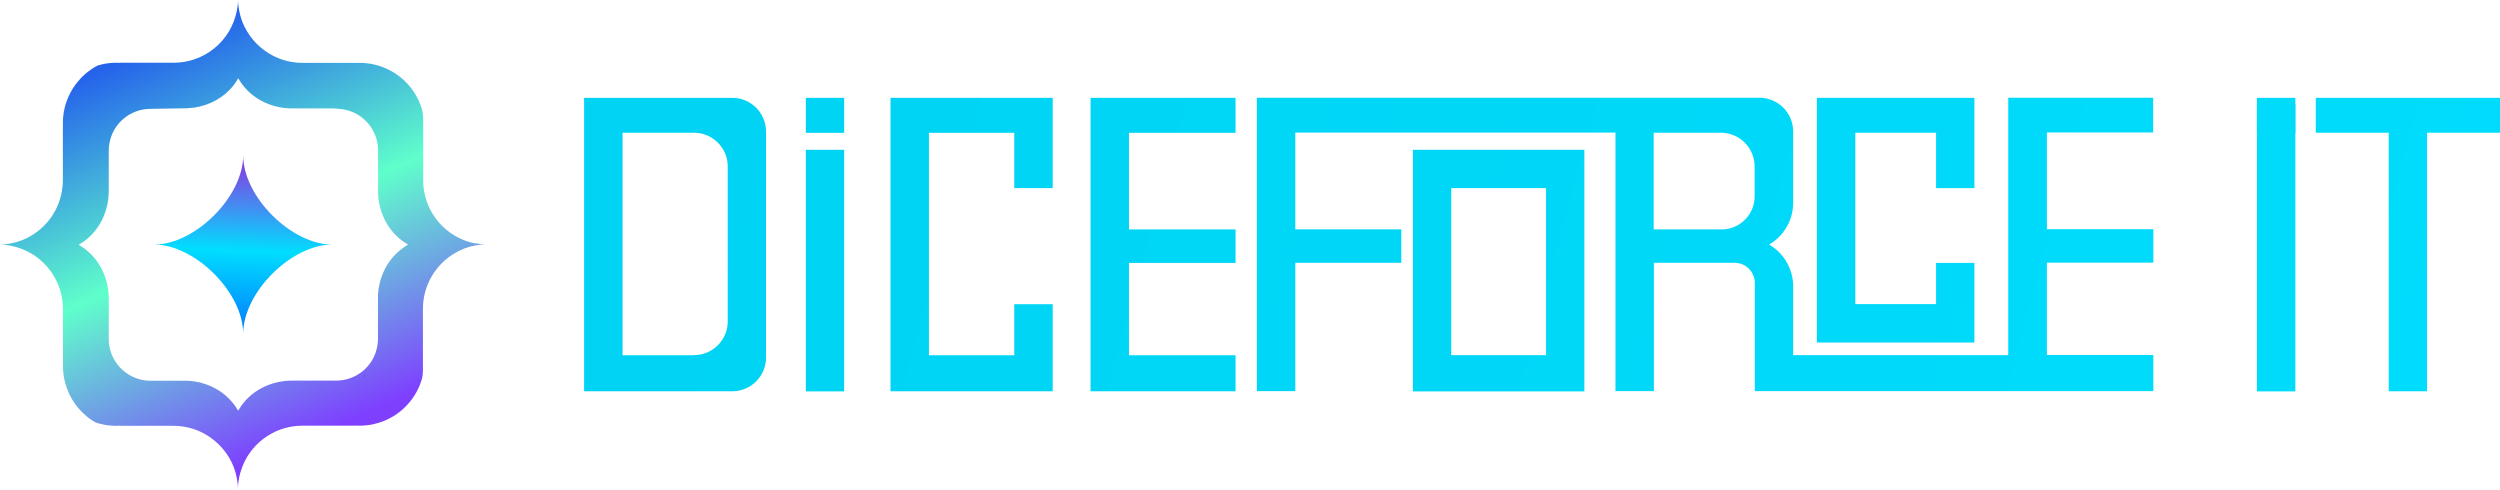
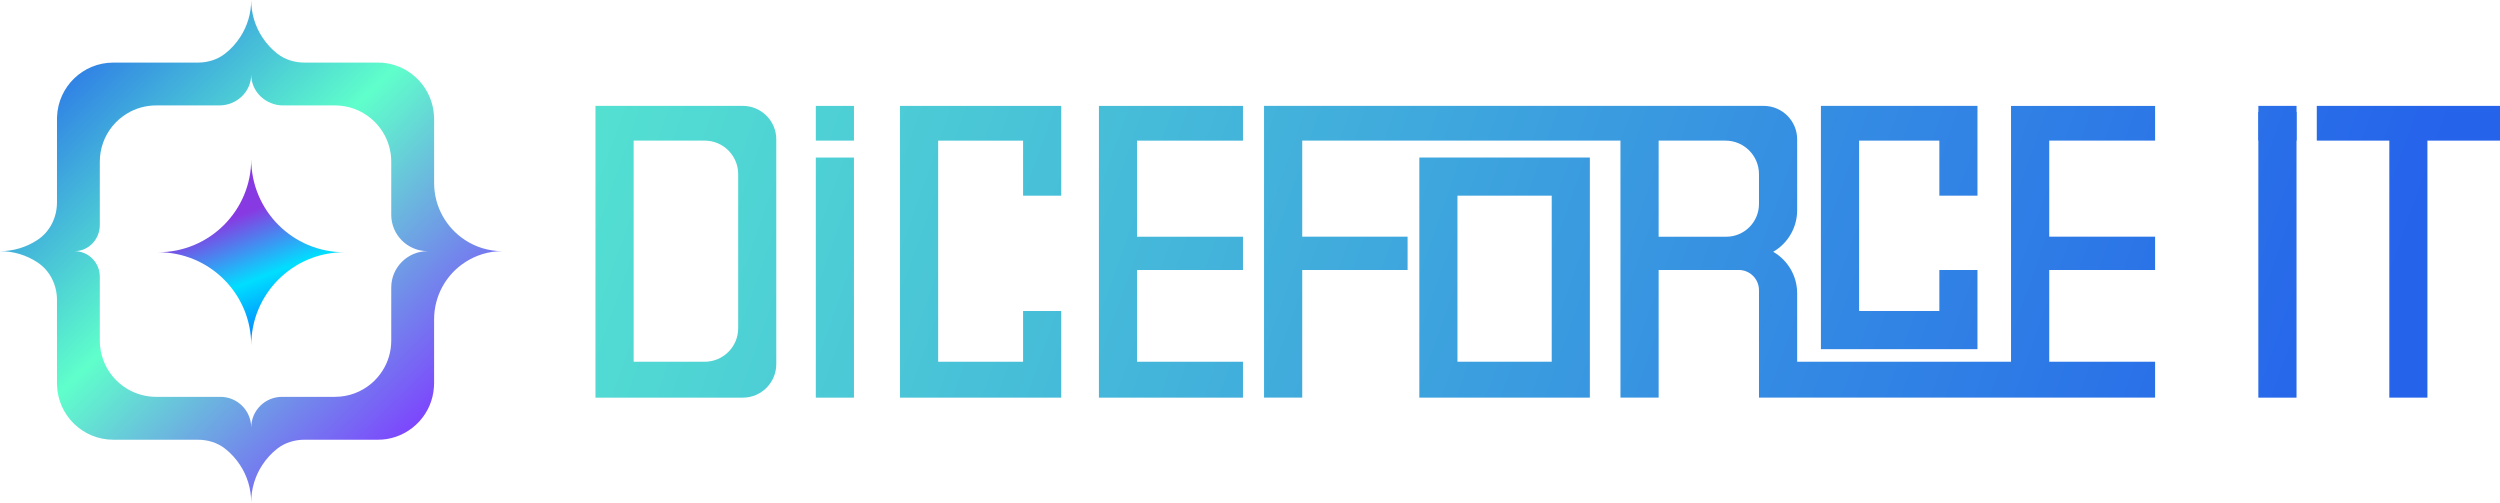
- <svg xmlns="http://www.w3.org/2000/svg" xmlns:xlink="http://www.w3.org/1999/xlink" id="Layer_2" data-name="Layer 2" viewBox="0 0 217.94 42.64">
+ <svg xmlns="http://www.w3.org/2000/svg" xmlns:xlink="http://www.w3.org/1999/xlink" id="Layer_2" data-name="Layer 2" viewBox="0 0 1073.62 215.72">
  <defs>
    <style>
      .cls-1 {
-         fill: url(#linear-gradient-15);
+         fill: url(#linear-gradient-13);
      }

      .cls-2 {
-         fill: url(#linear-gradient-13);
+         fill: url(#linear-gradient-2);
      }

      .cls-3 {
-         fill: url(#linear-gradient-2);
+         fill: url(#linear-gradient-10);
      }

      .cls-4 {
-         fill: url(#linear-gradient-10);
+         fill: url(#linear-gradient-12);
      }

      .cls-5 {
-         fill: url(#linear-gradient-12);
+         fill: url(#linear-gradient-4);
      }

      .cls-6 {
-         fill: url(#linear-gradient-4);
+         fill: url(#linear-gradient-3);
      }

      .cls-7 {
-         fill: url(#linear-gradient-3);
+         fill: url(#linear-gradient-5);
      }

      .cls-8 {
-         fill: url(#linear-gradient-5);
+         fill: url(#linear-gradient-8);
      }

      .cls-9 {
-         fill: url(#linear-gradient-8);
+         fill: url(#linear-gradient-7);
      }

      .cls-10 {
-         fill: url(#linear-gradient-14);
+         fill: url(#linear-gradient-9);
      }

      .cls-11 {
-         fill: url(#linear-gradient-17);
+         fill: url(#linear-gradient-11);
      }

      .cls-12 {
-         fill: url(#linear-gradient-7);
+         fill: url(#linear-gradient-6);
      }

      .cls-13 {
-         fill: url(#linear-gradient-9);
-       }
- 
-       .cls-14 {
-         fill: url(#linear-gradient-11);
-       }
- 
-       .cls-15 {
-         fill: url(#linear-gradient-19);
-       }
- 
-       .cls-16 {
-         fill: url(#linear-gradient-6);
-       }
- 
-       .cls-17 {
-         fill: url(#linear-gradient-16);
-       }
- 
-       .cls-18 {
        fill: url(#linear-gradient);
      }
- 
-       .cls-19 {
-         fill: url(#linear-gradient-18);
-       }
    </style>
-     <linearGradient id="linear-gradient" x1="20.92" y1="29.28" x2="21.45" y2="14.09" gradientUnits="userSpaceOnUse">
+     <linearGradient id="linear-gradient" x1="92.45" y1="-41.06" x2="974.89" y2="270.66" gradientUnits="userSpaceOnUse">
+       <stop offset="0" stop-color="#5fffcb" />
+       <stop offset="1" stop-color="#2563eb" />
+     </linearGradient>
+     <linearGradient id="linear-gradient-2" x1="91.12" y1="-37.32" x2="973.57" y2="274.4" xlink:href="#linear-gradient" />
+     <linearGradient id="linear-gradient-3" x1="116.79" y1="-109.97" x2="999.23" y2="201.75" xlink:href="#linear-gradient" />
+     <linearGradient id="linear-gradient-4" x1="82.06" y1="-11.65" x2="964.5" y2="300.07" xlink:href="#linear-gradient" />
+     <linearGradient id="linear-gradient-5" x1="67.36" y1="29.97" x2="949.8" y2="341.69" xlink:href="#linear-gradient" />
+     <linearGradient id="linear-gradient-6" x1="129.09" y1="-144.8" x2="1011.53" y2="166.92" xlink:href="#linear-gradient" />
+     <linearGradient id="linear-gradient-7" x1="161.18" y1="-235.63" x2="1043.62" y2="76.09" xlink:href="#linear-gradient" />
+     <linearGradient id="linear-gradient-8" x1="143.43" y1="-185.4" x2="1025.87" y2="126.32" xlink:href="#linear-gradient" />
+     <linearGradient id="linear-gradient-9" x1="71.63" y1="17.87" x2="954.07" y2="329.58" xlink:href="#linear-gradient" />
+     <linearGradient id="linear-gradient-10" x1="103.54" y1="-72.46" x2="985.98" y2="239.25" xlink:href="#linear-gradient" />
+     <linearGradient id="linear-gradient-11" x1="151.81" y1="-209.11" x2="1034.25" y2="102.6" xlink:href="#linear-gradient" />
+     <linearGradient id="linear-gradient-12" x1="121.82" y1="144.37" x2="101.87" y2="92.8" gradientUnits="userSpaceOnUse">
      <stop offset="0" stop-color="#0377ff" />
      <stop offset=".49" stop-color="#00deff" />
      <stop offset="1" stop-color="#883ae2" />
    </linearGradient>
-     <linearGradient id="linear-gradient-2" x1="13.67" y1="3.98" x2="28.29" y2="37.7" gradientUnits="userSpaceOnUse">
+     <linearGradient id="linear-gradient-13" x1="16.02" y1="15.59" x2="181.67" y2="186.5" gradientUnits="userSpaceOnUse">
      <stop offset="0" stop-color="#2563eb" />
      <stop offset=".49" stop-color="#5fffcb" />
      <stop offset="1" stop-color="#7e3fff" />
    </linearGradient>
-     <linearGradient id="linear-gradient-3" x1="4.21" y1="8.09" x2="18.83" y2="41.8" xlink:href="#linear-gradient-2" />
-     <linearGradient id="linear-gradient-4" x1="6.7" y1="7.01" x2="21.32" y2="40.72" xlink:href="#linear-gradient-2" />
-     <linearGradient id="linear-gradient-5" x1="8.16" y1="6.37" x2="22.78" y2="40.09" xlink:href="#linear-gradient-2" />
-     <linearGradient id="linear-gradient-6" x1="22.73" y1=".06" x2="37.35" y2="33.77" xlink:href="#linear-gradient-2" />
-     <linearGradient id="linear-gradient-7" x1="30.99" y1="-3.52" x2="45.61" y2="30.19" xlink:href="#linear-gradient-2" />
-     <linearGradient id="linear-gradient-8" x1="30.64" y1="-3.38" x2="45.26" y2="30.34" xlink:href="#linear-gradient-2" />
-     <linearGradient id="linear-gradient-9" x1="59.18" y1="6.6" x2="242.74" y2="56.41" gradientUnits="userSpaceOnUse">
-       <stop offset="0" stop-color="#00d3f3" />
-       <stop offset="1" stop-color="#00deff" />
-     </linearGradient>
-     <linearGradient id="linear-gradient-10" x1="58.35" y1="9.64" x2="241.91" y2="59.46" xlink:href="#linear-gradient-9" />
-     <linearGradient id="linear-gradient-11" x1="61.59" y1="-2.3" x2="245.15" y2="47.52" xlink:href="#linear-gradient-9" />
-     <linearGradient id="linear-gradient-12" x1="57.21" y1="13.86" x2="240.77" y2="63.68" xlink:href="#linear-gradient-9" />
-     <linearGradient id="linear-gradient-13" x1="55.35" y1="20.72" x2="238.91" y2="70.53" xlink:href="#linear-gradient-9" />
-     <linearGradient id="linear-gradient-14" x1="63.27" y1="-8.48" x2="246.83" y2="41.34" xlink:href="#linear-gradient-9" />
-     <linearGradient id="linear-gradient-15" x1="67.86" y1="-25.38" x2="251.42" y2="24.43" xlink:href="#linear-gradient-9" />
-     <linearGradient id="linear-gradient-16" x1="48.39" y1="-19.13" x2="253.93" y2="36.65" xlink:href="#linear-gradient-9" />
-     <linearGradient id="linear-gradient-17" x1="55.76" y1="19.2" x2="239.32" y2="69.02" xlink:href="#linear-gradient-9" />
-     <linearGradient id="linear-gradient-18" x1="59.79" y1="4.35" x2="243.35" y2="54.17" xlink:href="#linear-gradient-9" />
-     <linearGradient id="linear-gradient-19" x1="66.02" y1="-18.59" x2="249.58" y2="31.22" xlink:href="#linear-gradient-9" />
  </defs>
-   <g id="Layer_2-2" data-name="Layer 2">
+   <g id="Layer_1-2" data-name="Layer 1">
    <g>
      <g>
-         <path class="cls-18" d="M21.2,29.09c0-3.59-4.19-7.77-7.77-7.77,3.59,0,7.77-4.19,7.77-7.77,0,3.59,4.19,7.77,7.77,7.77-3.59,0-7.77,4.19-7.77,7.77Z" />
+         <rect class="cls-13" x="350.35" y="45.48" width="16.38" height="14.91" />
+         <polygon class="cls-2" points="488.3 101.66 533.79 101.66 533.79 115.95 488.3 115.95 488.3 155.35 533.79 155.35 533.79 170.77 471.93 170.77 471.93 45.48 533.79 45.48 533.79 60.4 488.3 60.4 488.3 101.66" />
+         <path class="cls-6" d="M925.5,60.39v-14.91h-61.87v109.87h-91.84v-29.39c0-7.35-3.92-14.15-10.29-17.83h0s0,0,0,0c6.37-3.68,10.29-10.48,10.29-17.83v-30.44c0-7.95-6.44-14.39-14.39-14.39h-214.56v125.29h16.4v-54.82h45.25v-14.29h-45.25v-41.27h136.66v110.38h16.4v-54.82h34.41c4.79,0,8.68,3.89,8.68,8.68v46.14h170.11v-15.42h-45.46v-39.4h45.46v-14.29h-45.46v-41.27h45.46ZM755.39,87.61c0,7.75-6.31,14.05-14.05,14.05h-29.04v-41.27h28.7c7.94,0,14.39,6.45,14.39,14.39v12.83Z" />
+         <polygon class="cls-5" points="455.74 45.48 455.74 84.04 439.36 84.04 439.36 60.4 402.89 60.4 402.89 155.35 439.36 155.35 439.36 133.56 455.74 133.56 455.74 170.77 386.51 170.77 386.51 45.48 455.74 45.48" />
+         <path class="cls-7" d="M255.72,45.48v125.29h63.26c7.95,0,14.39-6.44,14.39-14.39V59.86c0-7.95-6.44-14.39-14.39-14.39h-63.26ZM302.62,155.35h-30.5V60.39h30.5c7.95,0,14.39,6.44,14.39,14.39v66.18c0,7.95-6.44,14.39-14.39,14.39Z" />
+         <polygon class="cls-12" points="832.85 84.03 832.85 60.39 798.39 60.39 798.39 133.55 832.85 133.55 832.85 115.95 849.22 115.95 849.22 149.95 781.99 149.95 781.99 45.47 849.22 45.47 849.22 84.03 832.85 84.03" />
        <g>
-           <path class="cls-3" d="M41.44,21.23c-.64-.13-1.24-.36-1.79-.68-1.65-.98-2.76-2.78-2.76-4.84v-4.65s0,0,0,0h0s0-.04,0-.06v-.52s0-.05,0-.07c0-.03,0-.05,0-.08,0-.09-.01-.17-.02-.26-.02-.17-.04-.33-.08-.5,0-.04-.02-.08-.03-.12,0,0,0,0,0,0-.59-1.91-2.18-3.39-4.16-3.83-.19-.05-.39-.08-.59-.1-.21-.03-.42-.04-.64-.04-.12,0-.23,0-.35.01,0,0,0,0,0-.01h-4.65c-.3,0-.6-.02-.89-.07-1.68-.27-3.11-1.28-3.95-2.69-.33-.54-.56-1.14-.68-1.79-.06-.31-.1-.63-.1-.95,0,.33-.04.64-.1.95-.13.64-.36,1.24-.68,1.79-.68,1.15-1.76,2.03-3.05,2.46-.56.19-1.17.29-1.8.29h-4.65s0,0,0,.01c-.11,0-.23-.01-.35-.01-.22,0-.43.01-.64.04-.2.02-.39.05-.59.1-.13.03-.26.06-.38.1,0,0-.02,0-.03.02,0,0,0,0,0,0-.34.18-.66.4-.96.64h0c-.12.1-.23.2-.34.31-.06.05-.11.11-.16.17h0c-.18.19-.35.4-.5.61-.05.07-.1.14-.15.22-.07.11-.14.23-.2.34-.06.12-.12.24-.18.36-.07.16-.14.33-.2.5-.07.19-.12.39-.17.6-.05.19-.08.39-.1.59-.03.21-.04.42-.04.64,0,.11,0,.23.01.34h0s0,0-.01,0v4.65c0,.41-.05.81-.13,1.2h0c-.33,1.55-1.3,2.86-2.62,3.64-.54.33-1.14.56-1.79.68-.31.06-.63.1-.95.1.33,0,.64.04.95.1.64.13,1.24.36,1.79.68,1.31.78,2.27,2.07,2.62,3.6h0c.09.4.14.82.14,1.24v4.64s0,0,.01,0h0c0,.12-.01.23-.01.35,0,.22.01.43.04.64.02.2.05.39.1.59.04.2.1.39.16.57.06.17.12.33.19.49.03.08.07.16.11.23.04.08.08.15.12.23h0c.09.15.17.3.27.44h0c.05.08.11.16.17.24,0,0,0,0,0,0,.01.02.03.03.04.05.05.06.1.12.15.18.03.04.07.08.1.11,0,.01.02.02.03.03h0s.02.02.03.03c0,0,0,.01.02.02,0,0,0,0,0,.01.07.08.14.15.22.22.09.09.19.18.29.26.06.05.11.09.17.14.2.16.42.3.64.42t0,0c.17.06.36.11.54.15.19.05.39.08.59.1.21.03.42.04.64.04.12,0,.23,0,.35-.01,0,0,0,0,0,.01h4.65c.63,0,1.23.1,1.8.29,1.28.43,2.36,1.32,3.05,2.46.33.54.56,1.14.68,1.79.06.31.1.63.1.95,0-.33.04-.64.1-.95.13-.64.36-1.24.68-1.79.84-1.41,2.27-2.42,3.95-2.69.29-.05.59-.07.89-.07h4.65s0,0,0-.01c.11,0,.23.01.35.01.22,0,.43-.01.64-.04.2-.02.39-.05.59-.1,1.98-.44,3.56-1.91,4.16-3.83,0,0,0,0,0,0,.02-.07.04-.14.06-.22,0-.02,0-.05.01-.07,0-.05.02-.11.03-.16,0-.01,0-.02,0-.03,0,0,0,0,0-.02h0s0-.06,0-.08c0-.08.02-.16.02-.24,0-.07,0-.13,0-.2v-.49s0-.04,0-.06h0s0,0,0,0v-4.65c0-2.06,1.11-3.86,2.76-4.84.54-.33,1.14-.56,1.79-.68.31-.06.63-.1.95-.1-.33,0-.64-.04-.95-.1ZM35.22,21.56c-.1.06-.19.13-.28.2-1.22.96-1.91,2.43-1.99,3.97,0,.1,0,.2,0,.3v3.5c0,.46-.09.9-.24,1.31-.52,1.37-1.85,2.34-3.41,2.34h-.17c-.06,0-.11,0-.17,0h-3.5c-1.65,0-3.26.7-4.28,2-.07.09-.14.18-.2.28-.08.11-.15.23-.22.34-.07-.12-.14-.23-.22-.34-.06-.1-.13-.19-.2-.28-.84-1.07-2.08-1.74-3.41-1.93-.21-.03-.43-.05-.64-.06h-3.16s-.05,0-.07,0c-1.53-.03-2.82-.99-3.34-2.34-.16-.41-.24-.85-.24-1.31v-3.5c0-1.65-.7-3.26-2-4.28-.09-.07-.18-.14-.28-.2-.11-.08-.23-.15-.34-.22.12-.07.23-.14.34-.22.1-.06.19-.13.28-.2,1.3-1.02,2-2.62,2-4.28v-3.5c0-.46.09-.9.24-1.31.52-1.37,1.85-2.34,3.41-2.34l3.14-.05.67-.06c1.33-.2,2.57-.86,3.41-1.93.07-.09.14-.18.2-.28.08-.11.15-.23.22-.34.07.12.14.23.22.34.06.1.13.19.2.28,1.02,1.3,2.62,2,4.28,2h3.5c.18,0,.36.02.54.04,1.47.07,2.71,1.02,3.21,2.33.16.41.24.85.24,1.31v3.5c0,.09,0,.18,0,.27.07,1.55.77,3.04,1.99,4,.09.07.18.14.28.2.11.08.23.15.34.22-.12.07-.23.14-.34.22Z" />
-           <polygon class="cls-7" points="5.51 11.06 5.51 11.07 5.5 11.07 5.5 11.06 5.51 11.06" />
-           <path class="cls-6" d="M7.02,6.87c-.18.19-.35.4-.5.61.15-.22.32-.42.5-.61Z" />
-           <path class="cls-8" d="M8.52,5.73s-.02,0-.03.02c0,0,0,0,0,0-.34.18-.66.4-.96.64.3-.25.62-.47.96-.65,0,0,0,0,0,0h.03Z" />
-           <path class="cls-16" d="M36.86,32.6s0,.05,0,.08c0,0,0,.02,0,.02,0-.03,0-.07,0-.1Z" />
-           <path class="cls-12" d="M36.89,10.34c0-.09-.01-.17-.02-.26-.02-.17-.04-.33-.08-.5.07.25.1.5.1.76Z" />
-           <path class="cls-9" d="M36.89,11.01v.06h0s0-.04,0-.06Z" />
+           <rect class="cls-9" x="969.85" y="45.47" width="16.4" height="14.91" />
+           <rect class="cls-8" x="969.84" y="48.07" width="16.4" height="122.7" />
        </g>
-         <g>
-           <path d="M31.78,32.64c0,.11-.01.21-.03.32,0,0,0,.02,0,.02,0-.03,0-.07,0-.1,0-.08.02-.16.02-.24Z" />
-           <path d="M31.78,31.9v.06s0-.04,0-.06h0Z" />
-         </g>
+         <rect class="cls-10" x="350.35" y="67.66" width="16.38" height="103.11" />
+         <path class="cls-3" d="M609.53,67.65v103.11h73.23v-103.11h-73.23ZM666.38,155.34h-40.48v-71.31h40.48v71.31Z" />
+         <polygon class="cls-11" points="1073.62 45.47 1073.62 60.39 1042.45 60.39 1042.45 170.76 1026.09 170.76 1026.09 60.39 994.94 60.39 994.94 45.47 1073.62 45.47" />
      </g>
-       <g>
-         <rect class="cls-13" x="70.25" y="8.53" width="3.34" height="3.05" />
-         <polygon class="cls-4" points="98.42 20 107.71 20 107.71 22.92 98.42 22.92 98.42 30.97 107.71 30.97 107.71 34.11 95.07 34.11 95.07 8.53 107.71 8.53 107.71 11.58 98.42 11.58 98.42 20" />
-         <path class="cls-14" d="M187.7,11.57v-3.05h-12.63v22.44h-18.75v-6c0-1.5-.8-2.89-2.1-3.64h0,0c1.3-.75,2.1-2.14,2.1-3.64v-6.22c0-1.62-1.32-2.94-2.94-2.94h-43.81v25.58h3.35v-11.19h9.24v-2.92h-9.24v-8.43h27.91v22.54h3.35v-11.19h7.03c.98,0,1.77.79,1.77,1.77v9.42h34.74v-3.15h-9.28v-8.05h9.28v-2.92h-9.28v-8.43h9.28ZM152.96,17.13c0,1.58-1.29,2.87-2.87,2.87h-5.93v-8.43h5.86c1.62,0,2.94,1.32,2.94,2.94v2.62Z" />
-         <polygon class="cls-5" points="91.77 8.53 91.77 16.4 88.42 16.4 88.42 11.58 80.98 11.58 80.98 30.97 88.42 30.97 88.42 26.52 91.77 26.52 91.77 34.11 77.63 34.11 77.63 8.53 91.77 8.53" />
-         <path class="cls-2" d="M50.92,8.53v25.58h12.92c1.62,0,2.94-1.32,2.94-2.94V11.47c0-1.62-1.32-2.94-2.94-2.94h-12.92ZM60.5,30.97h-6.23V11.57h6.23c1.62,0,2.94,1.32,2.94,2.94v13.51c0,1.62-1.32,2.94-2.94,2.94Z" />
-         <polygon class="cls-10" points="168.78 16.4 168.78 11.57 161.74 11.57 161.74 26.51 168.78 26.51 168.78 22.92 172.12 22.92 172.12 29.86 158.39 29.86 158.39 8.53 172.12 8.53 172.12 16.4 168.78 16.4" />
-         <g>
-           <rect class="cls-1" x="196.75" y="8.53" width="3.35" height="3.05" />
-           <rect class="cls-17" x="196.75" y="9.06" width="3.35" height="25.06" />
-         </g>
-         <rect class="cls-11" x="70.25" y="13.06" width="3.34" height="21.06" />
-         <path class="cls-19" d="M123.17,13.06v21.06h14.95V13.06h-14.95ZM134.78,30.96h-8.27v-14.56h8.27v14.56Z" />
-         <polygon class="cls-15" points="217.94 8.53 217.94 11.57 211.58 11.57 211.58 34.11 208.24 34.11 208.24 11.57 201.88 11.57 201.88 8.53 217.94 8.53" />
-       </g>
+       <path class="cls-4" d="M147.82,108.32c-22.07,0-39.93,17.89-39.93,39.94,0-22.05-17.89-39.94-39.96-39.94,22.07,0,39.96-17.89,39.96-39.96,0,22.07,17.87,39.96,39.93,39.96Z" />
+       <path class="cls-1" d="M199.76,103.11c-8.01-5.21-13.33-14.25-13.33-24.54v-27.51c0-.56-.02-1.15-.08-1.69-.75-11.28-9.29-20.42-20.25-22.2-1.26-.19-2.53-.29-3.85-.29h-31.49c-4.22,0-8.4-1.26-11.71-3.87-2.51-1.98-4.69-4.36-6.42-7.05-3.01-4.58-4.75-10.08-4.75-15.96,0,5.88-1.74,11.38-4.75,15.96-1.75,2.69-3.92,5.07-6.44,7.05-3.31,2.61-7.49,3.87-11.71,3.87h-36.33c-13.07,0-23.7,10.38-24.16,23.32-.02.27-.02.56-.02.86v35.88c0,6.42-3.02,12.59-8.39,16.1-.03.02-.07.04-.1.07-4.6,3.01-10.08,4.75-15.98,4.75,5.9,0,11.38,1.74,15.98,4.75.03.02.07.04.1.07,5.37,3.51,8.39,9.69,8.39,16.1v35.88c0,.29,0,.59.02.86.46,12.95,11.09,23.32,24.16,23.32h36.34c4.21,0,8.38,1.25,11.69,3.86,2.51,1.98,4.69,4.36,6.44,7.06,3.01,4.58,4.75,10.06,4.75,15.96,0-5.9,1.74-11.38,4.73-15.96,1.75-2.7,3.94-5.09,6.45-7.07,3.31-2.6,7.48-3.85,11.69-3.85h31.5c1.32,0,2.59-.1,3.85-.29,10.96-1.78,19.5-10.92,20.25-22.2.06-.54.08-1.13.08-1.69v-27.49c0-10.29,5.29-19.35,13.33-24.56,4.6-3.01,10.08-4.75,15.98-4.75-5.9,0-11.38-1.74-15.98-4.75ZM183.6,107.86c-8.61.03-15.58,7.01-15.58,15.62v22.78c0,4.71-1.34,9.12-3.68,12.82-1.34,2.13-2.99,4.04-4.89,5.65-4.23,3.56-9.64,5.69-15.61,5.69h-22.73c-7.3,0-13.22,5.91-13.23,13.2v.14s0-.14,0-.14c-.02-7.3-5.94-13.2-13.23-13.2h-27.6c-4.56,0-8.85-1.28-12.49-3.47-2.38-1.44-4.52-3.28-6.28-5.44-3.39-4.16-5.42-9.48-5.42-15.25v-27.49c0-6.02-4.88-10.91-10.9-10.92h0s.08,0,.12,0c6.01-.02,10.78-5.13,10.78-11.14v-27.26c0-5.77,2.03-11.09,5.42-15.25,1.76-2.15,3.89-4.02,6.28-5.44,3.64-2.22,7.93-3.49,12.49-3.49h27.19c7.36,0,13.61-5.83,13.64-13.18v-.14s0,.1,0,.14c.04,7.36,6.29,13.18,13.64,13.18h22.32c5.96,0,11.38,2.15,15.61,5.71,1.9,1.61,3.56,3.51,4.89,5.65,2.34,3.7,3.68,8.12,3.68,12.82v22.78c0,8.61,6.97,15.6,15.58,15.62h.17s-.17,0-.17,0Z" />
    </g>
  </g>
</svg>
